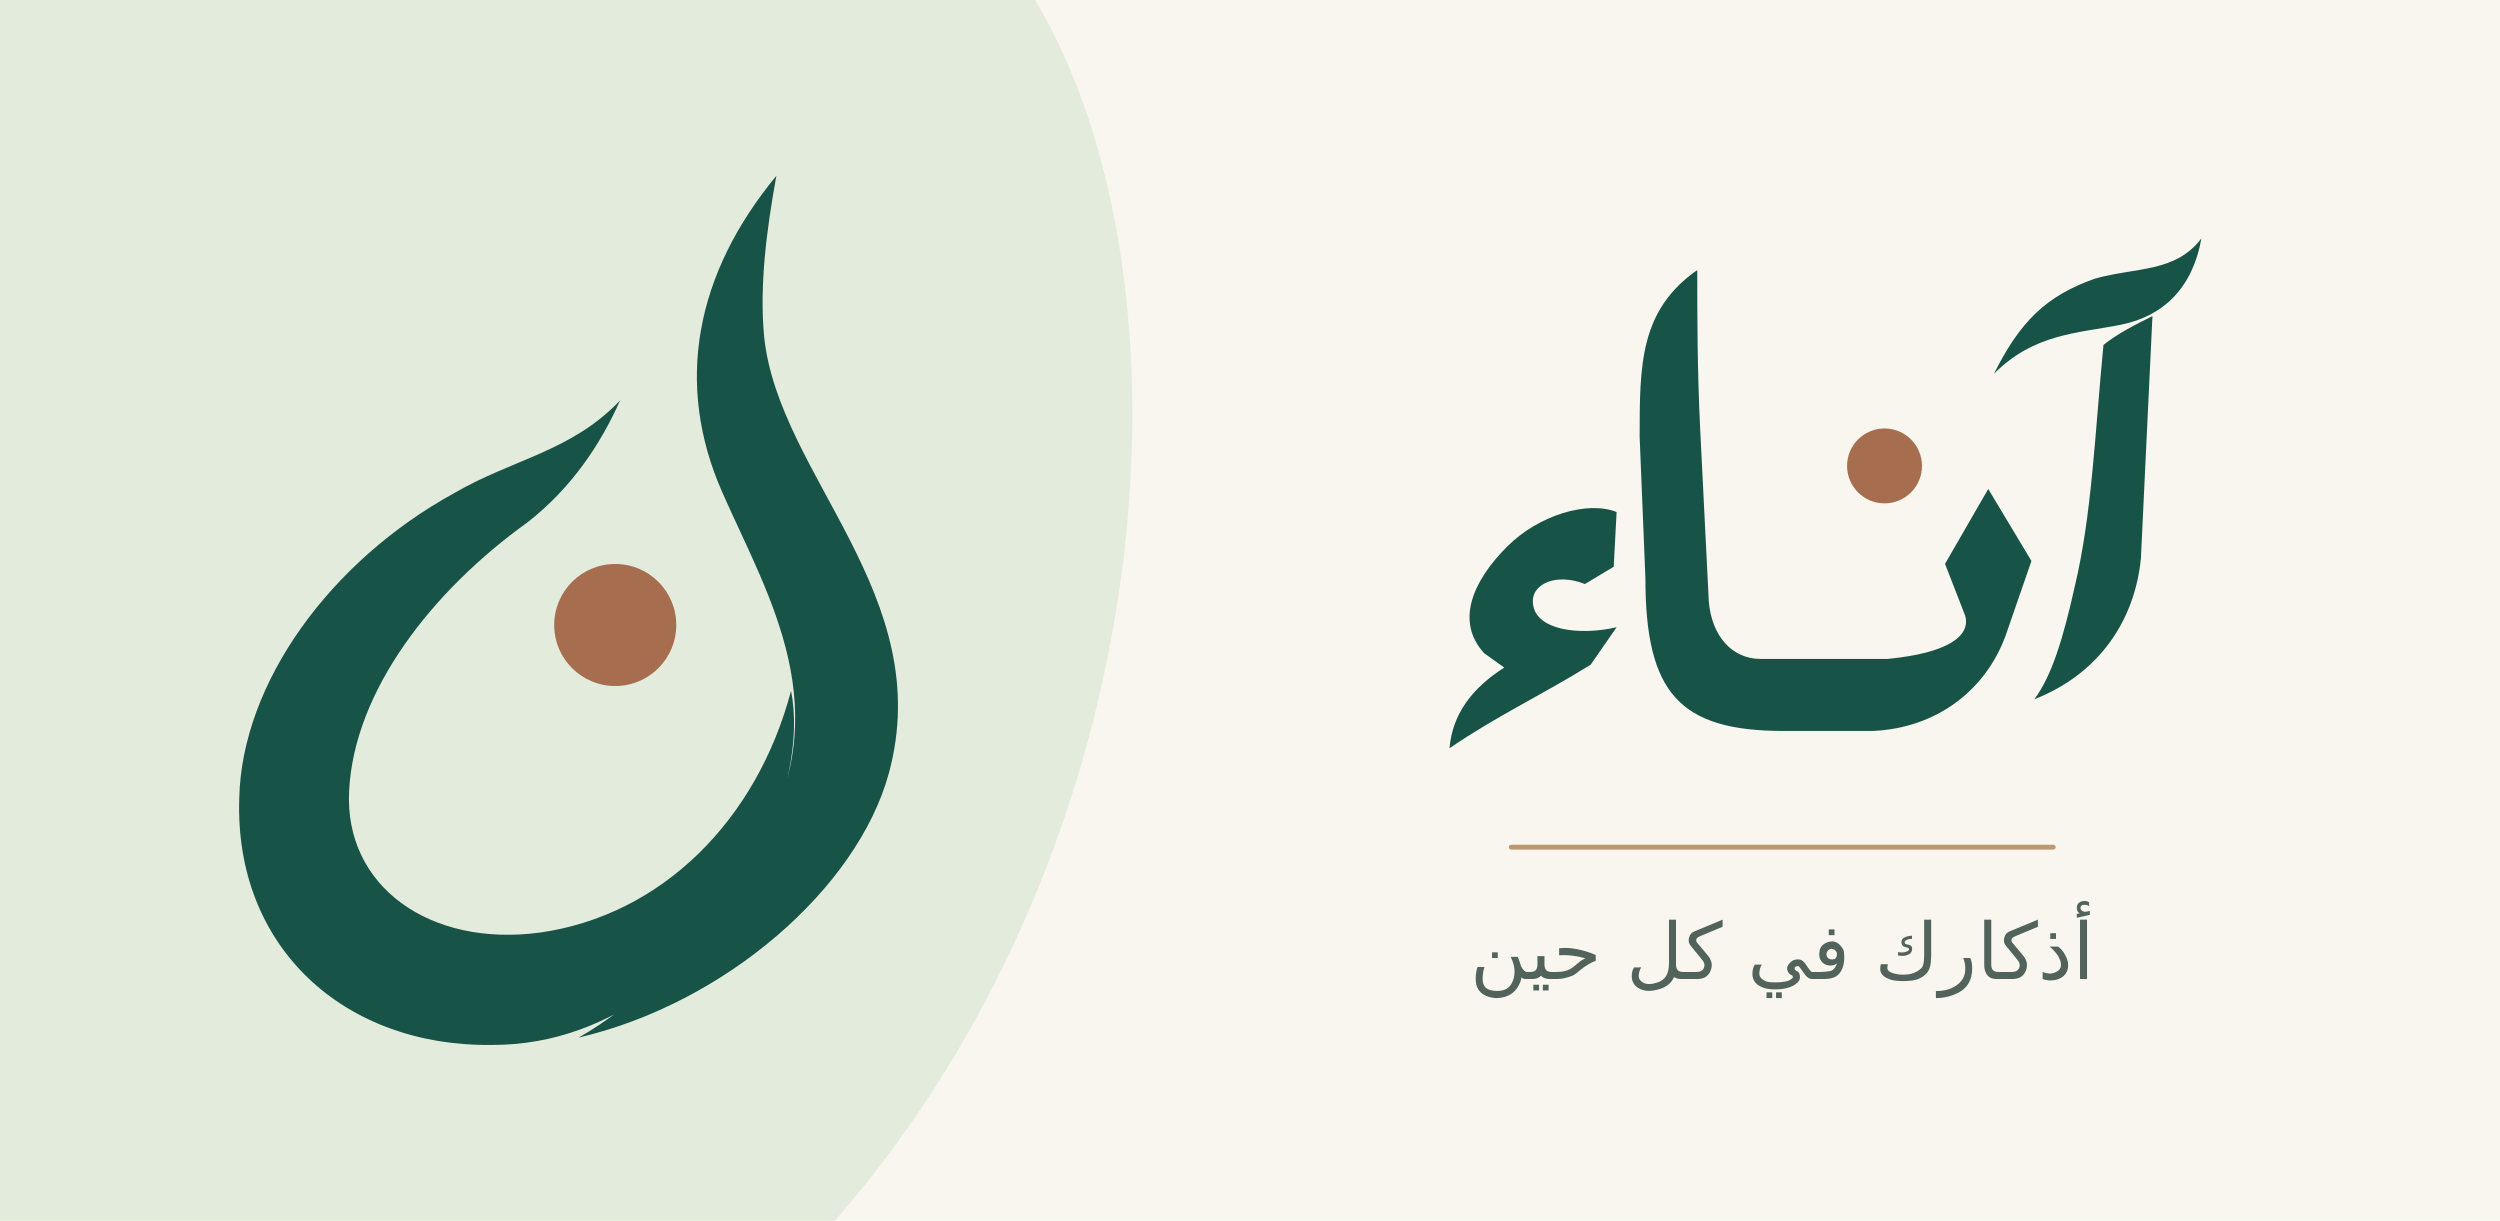
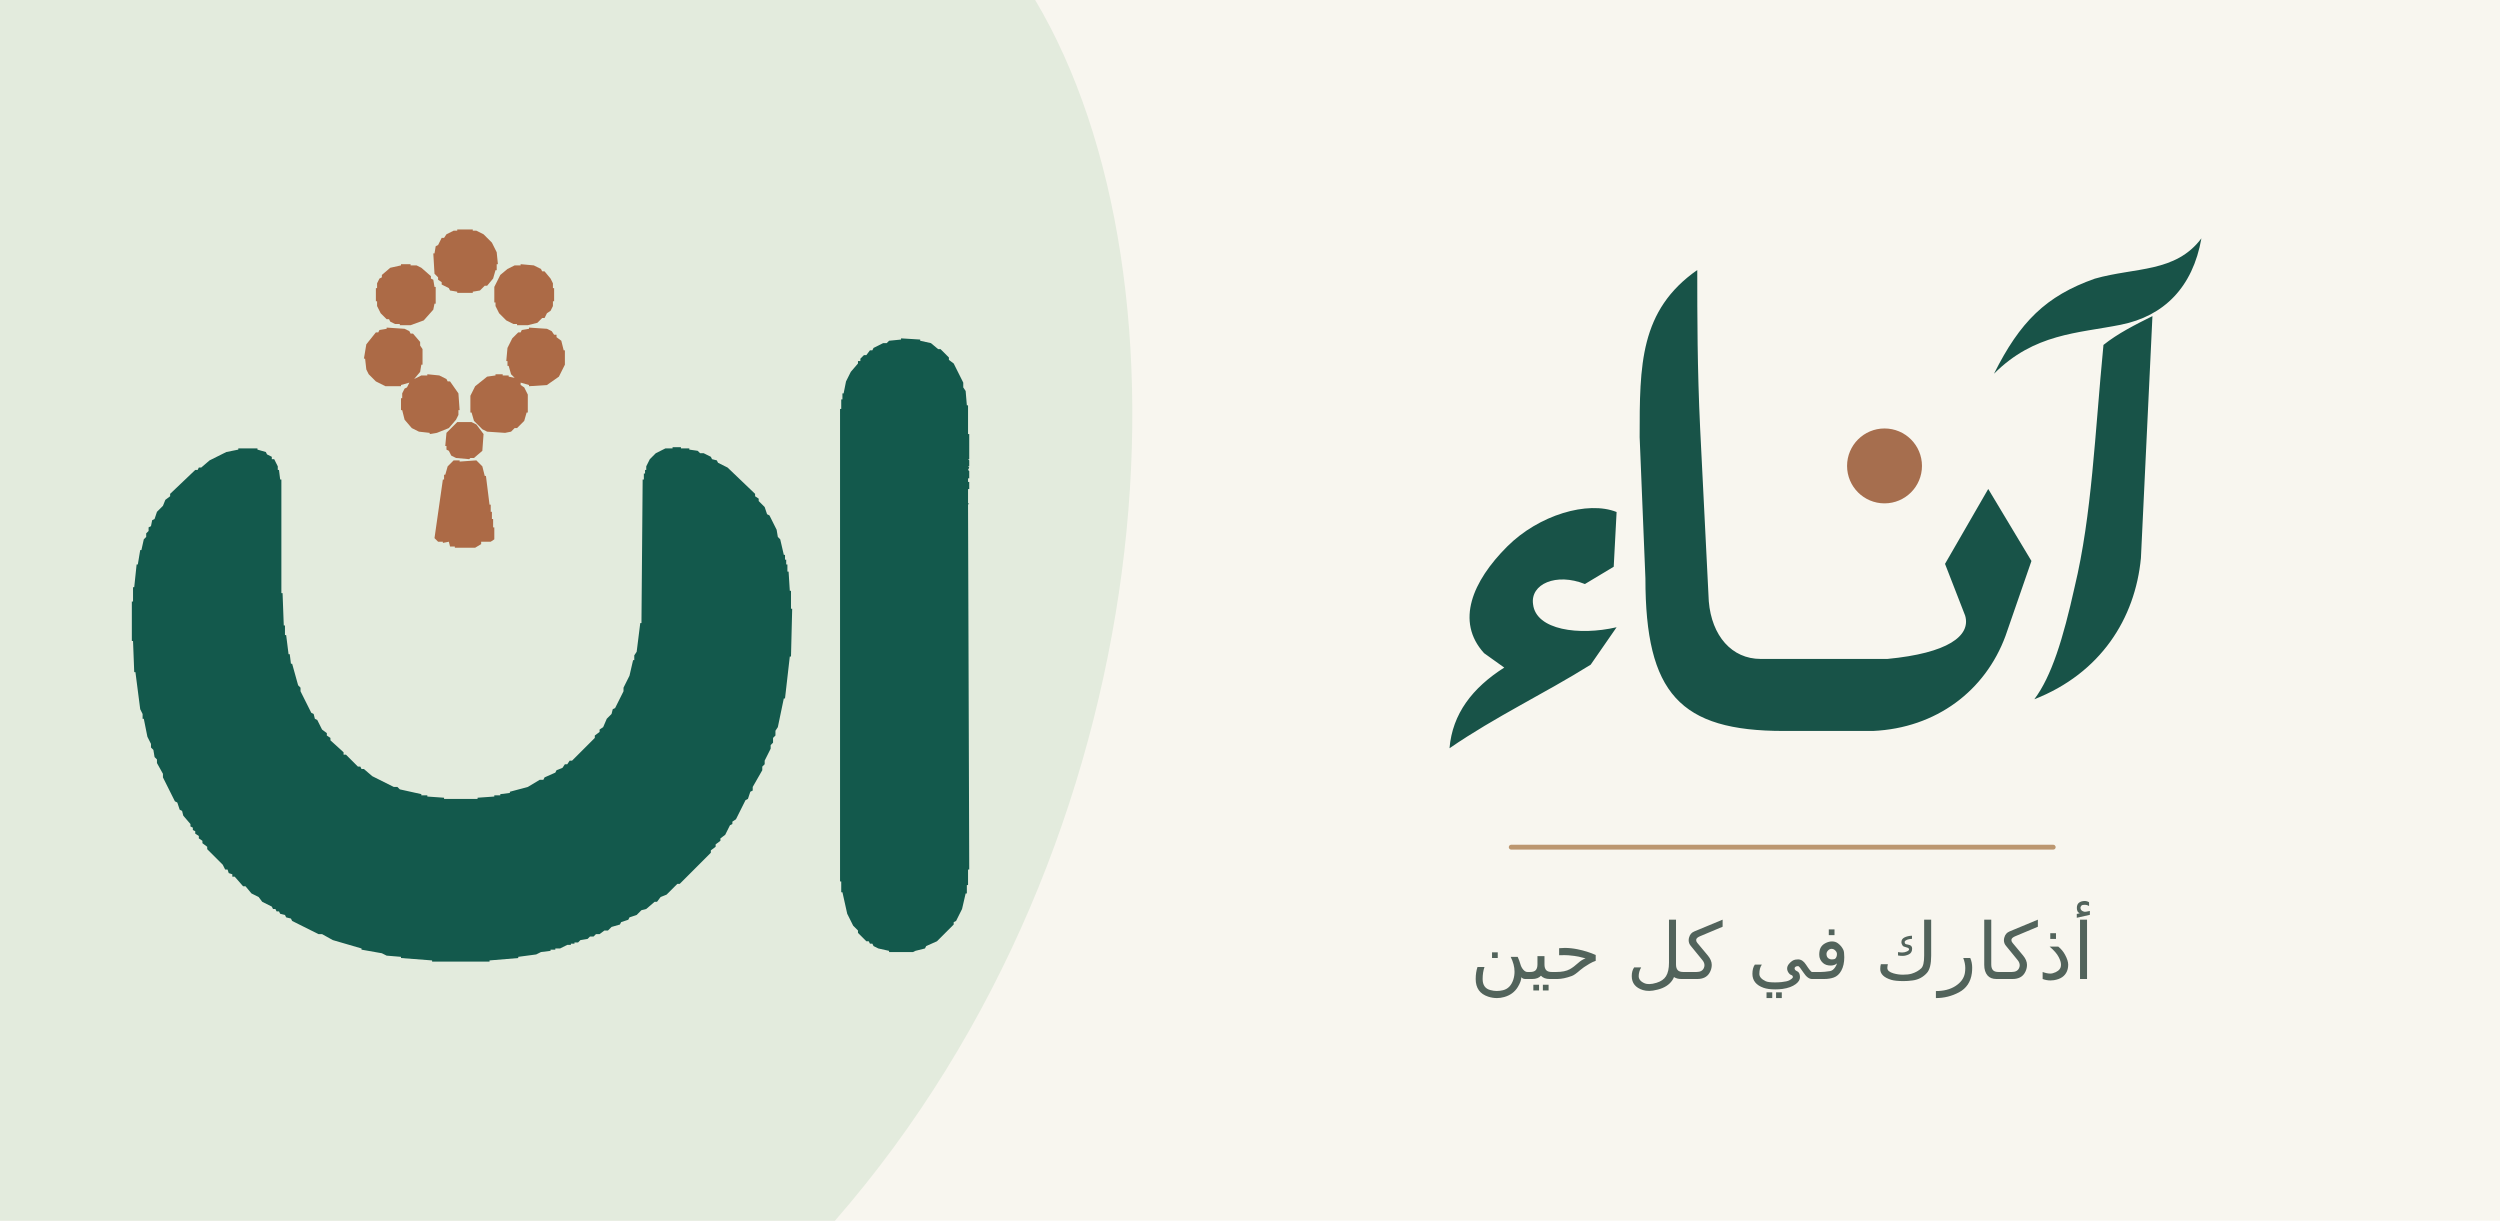
<svg xmlns="http://www.w3.org/2000/svg" width="1024" height="500" viewBox="0 0 1024 500">
  <rect width="1024" height="500" fill="#F8F6EF" />
  <path d="M0 0H424C492 114 478 344 342 500H0Z" fill="#E3EBDD" />
-   <g transform="translate(83 48)">
-     <g transform="translate(-290 -110)">
-       <path fill="#185348" d="M525,134 C492,174 483,219 503,264 C522,307 551,353 517,410 C494,449 467,474 444,487 C504,473 558,426 571,379 C591,306 526,257 520,200 C518,179 521,156 525,134 Z M461,226 C441,247 417,250 393,264 C342,292 306,342 305,389 C303,450 348,491 409,490 C459,490 499,454 518,414 C529,390 535,365 531,345 C517,398 478,437 428,444 C383,450 348,425 350,386 C352,345 384,304 423,276 C441,262 453,244 461,226 Z" />
-       <path fill="#A66E4E" d="M484,318 A25,25 0,1 1,434 318 A25,25 0,1 1,484 318 Z" />
-     </g>
+   <g id="approved-app-emblem" transform="translate(54 94) scale(0.49) translate(-277 -314)">
+     <path fill="#13594C" d="M920,405 L936,406 L936,407 L945,409 L951,414 L953,414 L960,421 L960,423 L964,426 L972,442 L972,446 L974,449 L975,461 L976,461 L976,485 L977,485 L977,506 L976,506 L977,507 L977,512 L976,512 L977,513 L976,515 L977,516 L977,522 L976,522 L976,525 L977,525 L977,531 L976,531 L976,543 L977,543 L976,544 L977,849 L976,849 L976,862 L975,862 L975,869 L974,869 L971,882 L966,892 L964,893 L964,895 L950,909 L941,913 L940,915 L932,917 L930,918 L910,918 L910,917 L901,915 L897,913 L896,911 L894,911 L893,909 L891,909 L884,902 L884,900 L880,896 L875,886 L871,868 L870,868 L870,859 L869,859 L869,464 L870,464 L870,456 L871,456 L871,451 L872,451 L874,441 L878,433 L884,426 L884,424 L886,424 L886,422 L889,419 L891,419 L894,415 L896,415 L897,413 L905,409 L908,409 L910,407 L920,406 Z" />
+     <path fill="#13594C" d="M729,496 L736,496 L736,497 L743,497 L743,498 L750,499 L752,501 L755,501 L761,504 L762,506 L766,507 L767,509 L775,513 L798,535 L798,537 L801,539 L801,541 L806,546 L808,552 L810,553 L816,565 L817,571 L819,573 L822,586 L823,586 L823,590 L824,590 L824,594 L825,594 L825,600 L826,600 L827,616 L828,616 L828,631 L829,631 L828,671 L827,671 L823,706 L822,706 L817,730 L815,733 L815,737 L813,739 L813,743 L811,745 L811,748 L806,758 L806,761 L804,763 L804,766 L796,780 L796,783 L794,784 L792,790 L790,791 L782,807 L779,809 L779,811 L777,812 L773,820 L769,823 L769,825 L765,828 L765,830 L761,833 L761,835 L735,861 L733,861 L724,870 L719,872 L716,876 L714,876 L707,882 L703,883 L699,887 L693,889 L692,891 L686,893 L685,895 L678,897 L675,900 L672,900 L668,903 L665,903 L663,905 L660,905 L658,907 L652,908 L650,910 L647,910 L647,911 L644,911 L644,912 L641,912 L635,915 L631,915 L631,916 L627,916 L627,917 L619,918 L615,920 L600,922 L600,923 L576,925 L576,926 L528,926 L528,925 L502,923 L502,922 L490,921 L486,919 L469,916 L469,915 L445,908 L436,903 L433,903 L411,892 L410,890 L406,889 L405,887 L401,886 L400,884 L398,884 L397,882 L395,882 L394,880 L386,876 L383,872 L377,869 L372,863 L370,863 L363,855 L361,855 L361,853 L358,852 L357,849 L355,849 L353,845 L340,832 L340,830 L336,827 L336,825 L333,823 L333,821 L330,819 L330,817 L328,816 L328,814 L326,813 L326,811 L320,804 L319,800 L317,799 L315,793 L313,792 L303,772 L303,769 L298,760 L298,757 L296,755 L295,749 L293,747 L293,744 L290,738 L287,723 L286,723 L286,719 L284,715 L280,684 L279,684 L278,658 L277,658 L277,625 L278,625 L278,613 L279,613 L281,594 L282,594 L284,582 L285,582 L287,573 L289,571 L289,568 L291,566 L291,563 L293,562 L294,557 L296,556 L298,550 L303,545 L305,540 L309,537 L309,535 L330,515 L332,515 L333,513 L335,513 L342,507 L356,500 L366,498 L366,497 L382,497 L382,498 L389,500 L390,502 L394,504 L394,506 L396,506 L399,512 L399,515 L400,515 L401,523 L402,523 L402,618 L403,618 L404,645 L405,645 L405,653 L406,653 L408,669 L409,669 L410,677 L411,677 L416,695 L418,697 L418,700 L427,718 L429,719 L430,723 L432,724 L436,732 L440,735 L440,737 L443,739 L443,741 L454,751 L454,753 L456,753 L466,763 L468,763 L469,765 L471,765 L478,771 L496,780 L499,780 L501,782 L519,786 L519,787 L524,787 L524,788 L538,789 L538,790 L566,790 L566,789 L580,788 L580,787 L585,787 L585,786 L593,785 L593,784 L608,780 L618,774 L621,774 L622,772 L631,768 L632,766 L637,764 L639,761 L641,761 L643,758 L645,758 L664,739 L664,737 L668,734 L668,732 L671,730 L674,723 L678,719 L679,715 L681,714 L688,700 L688,697 L693,687 L696,674 L697,674 L697,670 L699,667 L702,643 L703,643 L704,523 L705,523 L705,518 L706,518 L706,515 L707,515 L707,512 L710,506 L715,501 L723,497 L729,497 Z" />
+     <path fill="#AC6A46" d="M549,314 L562,314 L562,315 L565,315 L571,318 L578,325 L582,333 L583,343 L582,343 L582,348 L581,348 L579,355 L574,361 L572,361 L568,365 L562,366 L562,367 L549,367 L549,366 L543,365 L542,363 L536,360 L536,358 L533,356 L533,354 L530,351 L529,334 L530,334 L531,328 L533,327 L536,321 L538,321 L540,318 L546,315 L549,315 Z" />
+     <path fill="#AC6A46" d="M502,343 L510,343 L510,344 L515,344 L519,346 L527,353 L527,355 L529,356 L530,362 L531,362 L531,376 L530,376 L529,381 L521,390 L510,394 L501,394 L501,393 L497,393 L493,391 L492,389 L490,389 L485,384 L482,378 L482,374 L481,374 L481,363 L482,363 L482,359 L484,355 L486,354 L486,352 L493,346 L502,344 Z" />
+     <path fill="#AC6A46" d="M602,343 L613,344 L619,347 L620,349 L622,349 L627,355 L629,359 L629,363 L630,363 L630,374 L629,374 L629,378 L627,382 L624,384 L622,388 L620,388 L616,392 L608,394 L599,394 L599,393 L596,393 L590,390 L584,384 L581,378 L581,375 L580,375 L580,362 L585,352 L591,347 L597,344 L602,344 Z" />
+     <path fill="#AC6A46" d="M490,396 L505,397 L509,399 L510,401 L512,401 L518,408 L518,411 L520,414 L520,427 L519,427 L518,433 L513,439 L519,436 L524,436 L524,435 L534,436 L540,439 L541,441 L543,441 L550,451 L551,465 L550,465 L550,469 L548,473 L542,480 L532,484 L526,485 L526,484 L517,483 L511,480 L505,473 L503,465 L502,465 L502,455 L503,455 L503,451 L505,447 L507,446 L509,442 L502,444 L502,445 L489,445 L481,441 L475,435 L473,431 L472,422 L471,422 L473,410 L481,400 L483,400 L484,398 L490,397 Z" />
+     <path fill="#AC6A46" d="M609,396 L624,397 L628,399 L630,402 L632,402 L632,404 L636,407 L638,415 L639,415 L639,427 L634,437 L624,444 L609,445 L609,444 L602,442 L602,444 L605,446 L608,452 L608,467 L607,467 L605,474 L599,480 L597,480 L594,483 L589,484 L574,483 L570,481 L563,474 L561,467 L560,467 L560,453 L564,445 L574,437 L581,436 L581,435 L587,435 L587,436 L592,436 L592,437 L597,438 L594,435 L592,428 L591,428 L591,424 L590,424 L591,413 L595,405 L600,400 L602,400 L603,398 L609,397 Z" />
+     <path fill="#AC6A46" d="M549,475 L561,475 L565,477 L571,485 L570,499 L563,505 L560,505 L559,506 L548,505 L544,503 L542,499 L540,498 L540,495 L539,495 L540,484 Z" />
+     <path fill="#AC6A46" d="M546,507 L551,507 L551,508 L565,507 L570,512 L572,520 L573,520 L576,544 L577,544 L577,550 L578,550 L578,556 L579,556 L579,563 L580,563 L580,573 L577,575 L569,575 L569,577 L564,580 L547,580 L547,579 L543,579 L542,575 L537,576 L537,575 L533,575 L530,572 L537,523 L538,523 L538,519 L539,519 L541,512 Z" />
  </g>
  <g transform="translate(589 87) scale(1.18)">
    <g transform="translate(-320 -560)">
      <path fill="#185348" d="M551,606 C548,637 547,665 541,690 C537,708 533,721 527,729 C550,720 562,701 564,680 L568,596 C562,599 556,602 551,606 Z M513,616 C522,598 531,589 548,583 C562,579 576,581 585,569 C582,586 572,596 557,599 C542,602 527,602 513,616 Z M410,580 C390,594 390,613 390,638 L392,687 C392,727 404,740 440,740 L471,740 C493,739 510,726 517,707 L526,681 L511,656 L496,682 L503,700 C505,707 497,713 476,715 L432,715 C422,715 415,707 414,695 L411,635 C410,614 410,596 410,580 Z M382,664 C372,660 355,665 344,676 C332,688 326,702 336,713 L343,718 C332,725 325,734 324,746 C340,735 357,727 373,717 L382,704 C369,707 354,705 353,696 C352,689 361,685 371,689 L381,683 Z" />
      <path fill="#A66E4E" d="M488,648 A13,13 0,1 1,462 648 A13,13 0,1 1,488 648 Z" />
    </g>
  </g>
  <rect x="618" y="346" width="224" height="2" rx="1" fill="#BC9770" />
  <text x="730" y="401" font-family="Arial" font-size="32" text-anchor="middle" fill="#52635B" direction="rtl">أذكارك في كل حين</text>
</svg>
